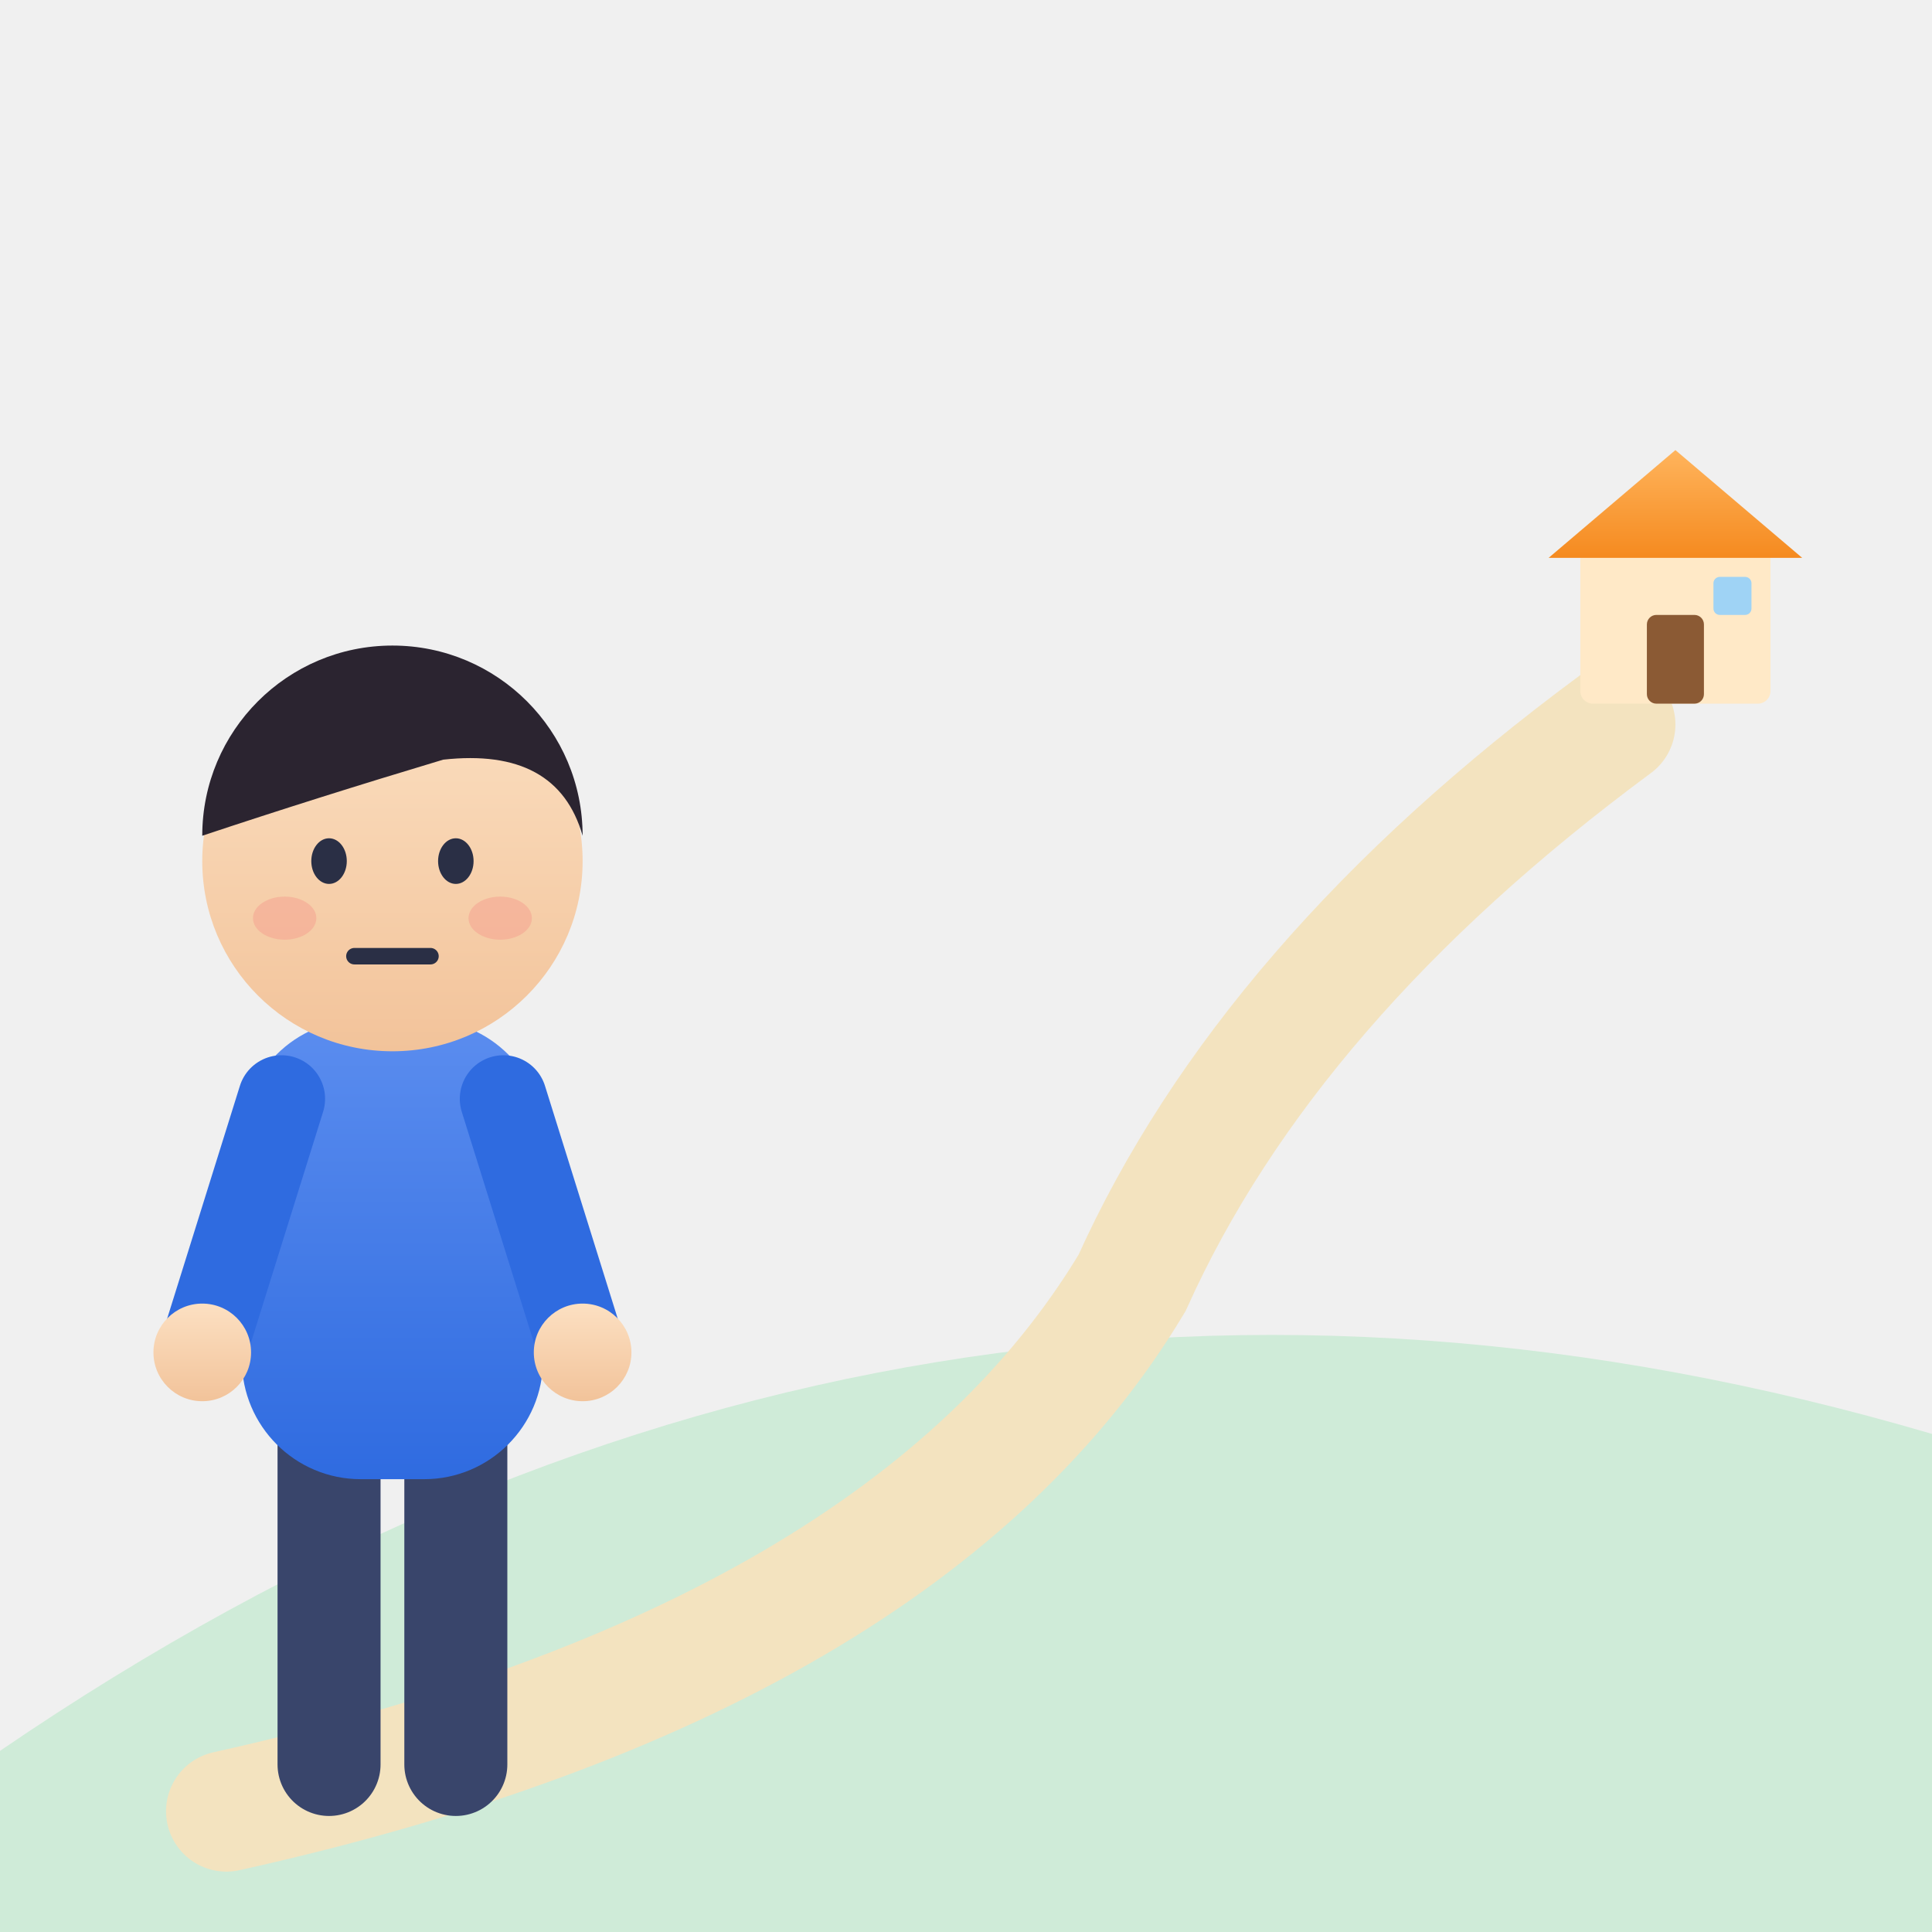
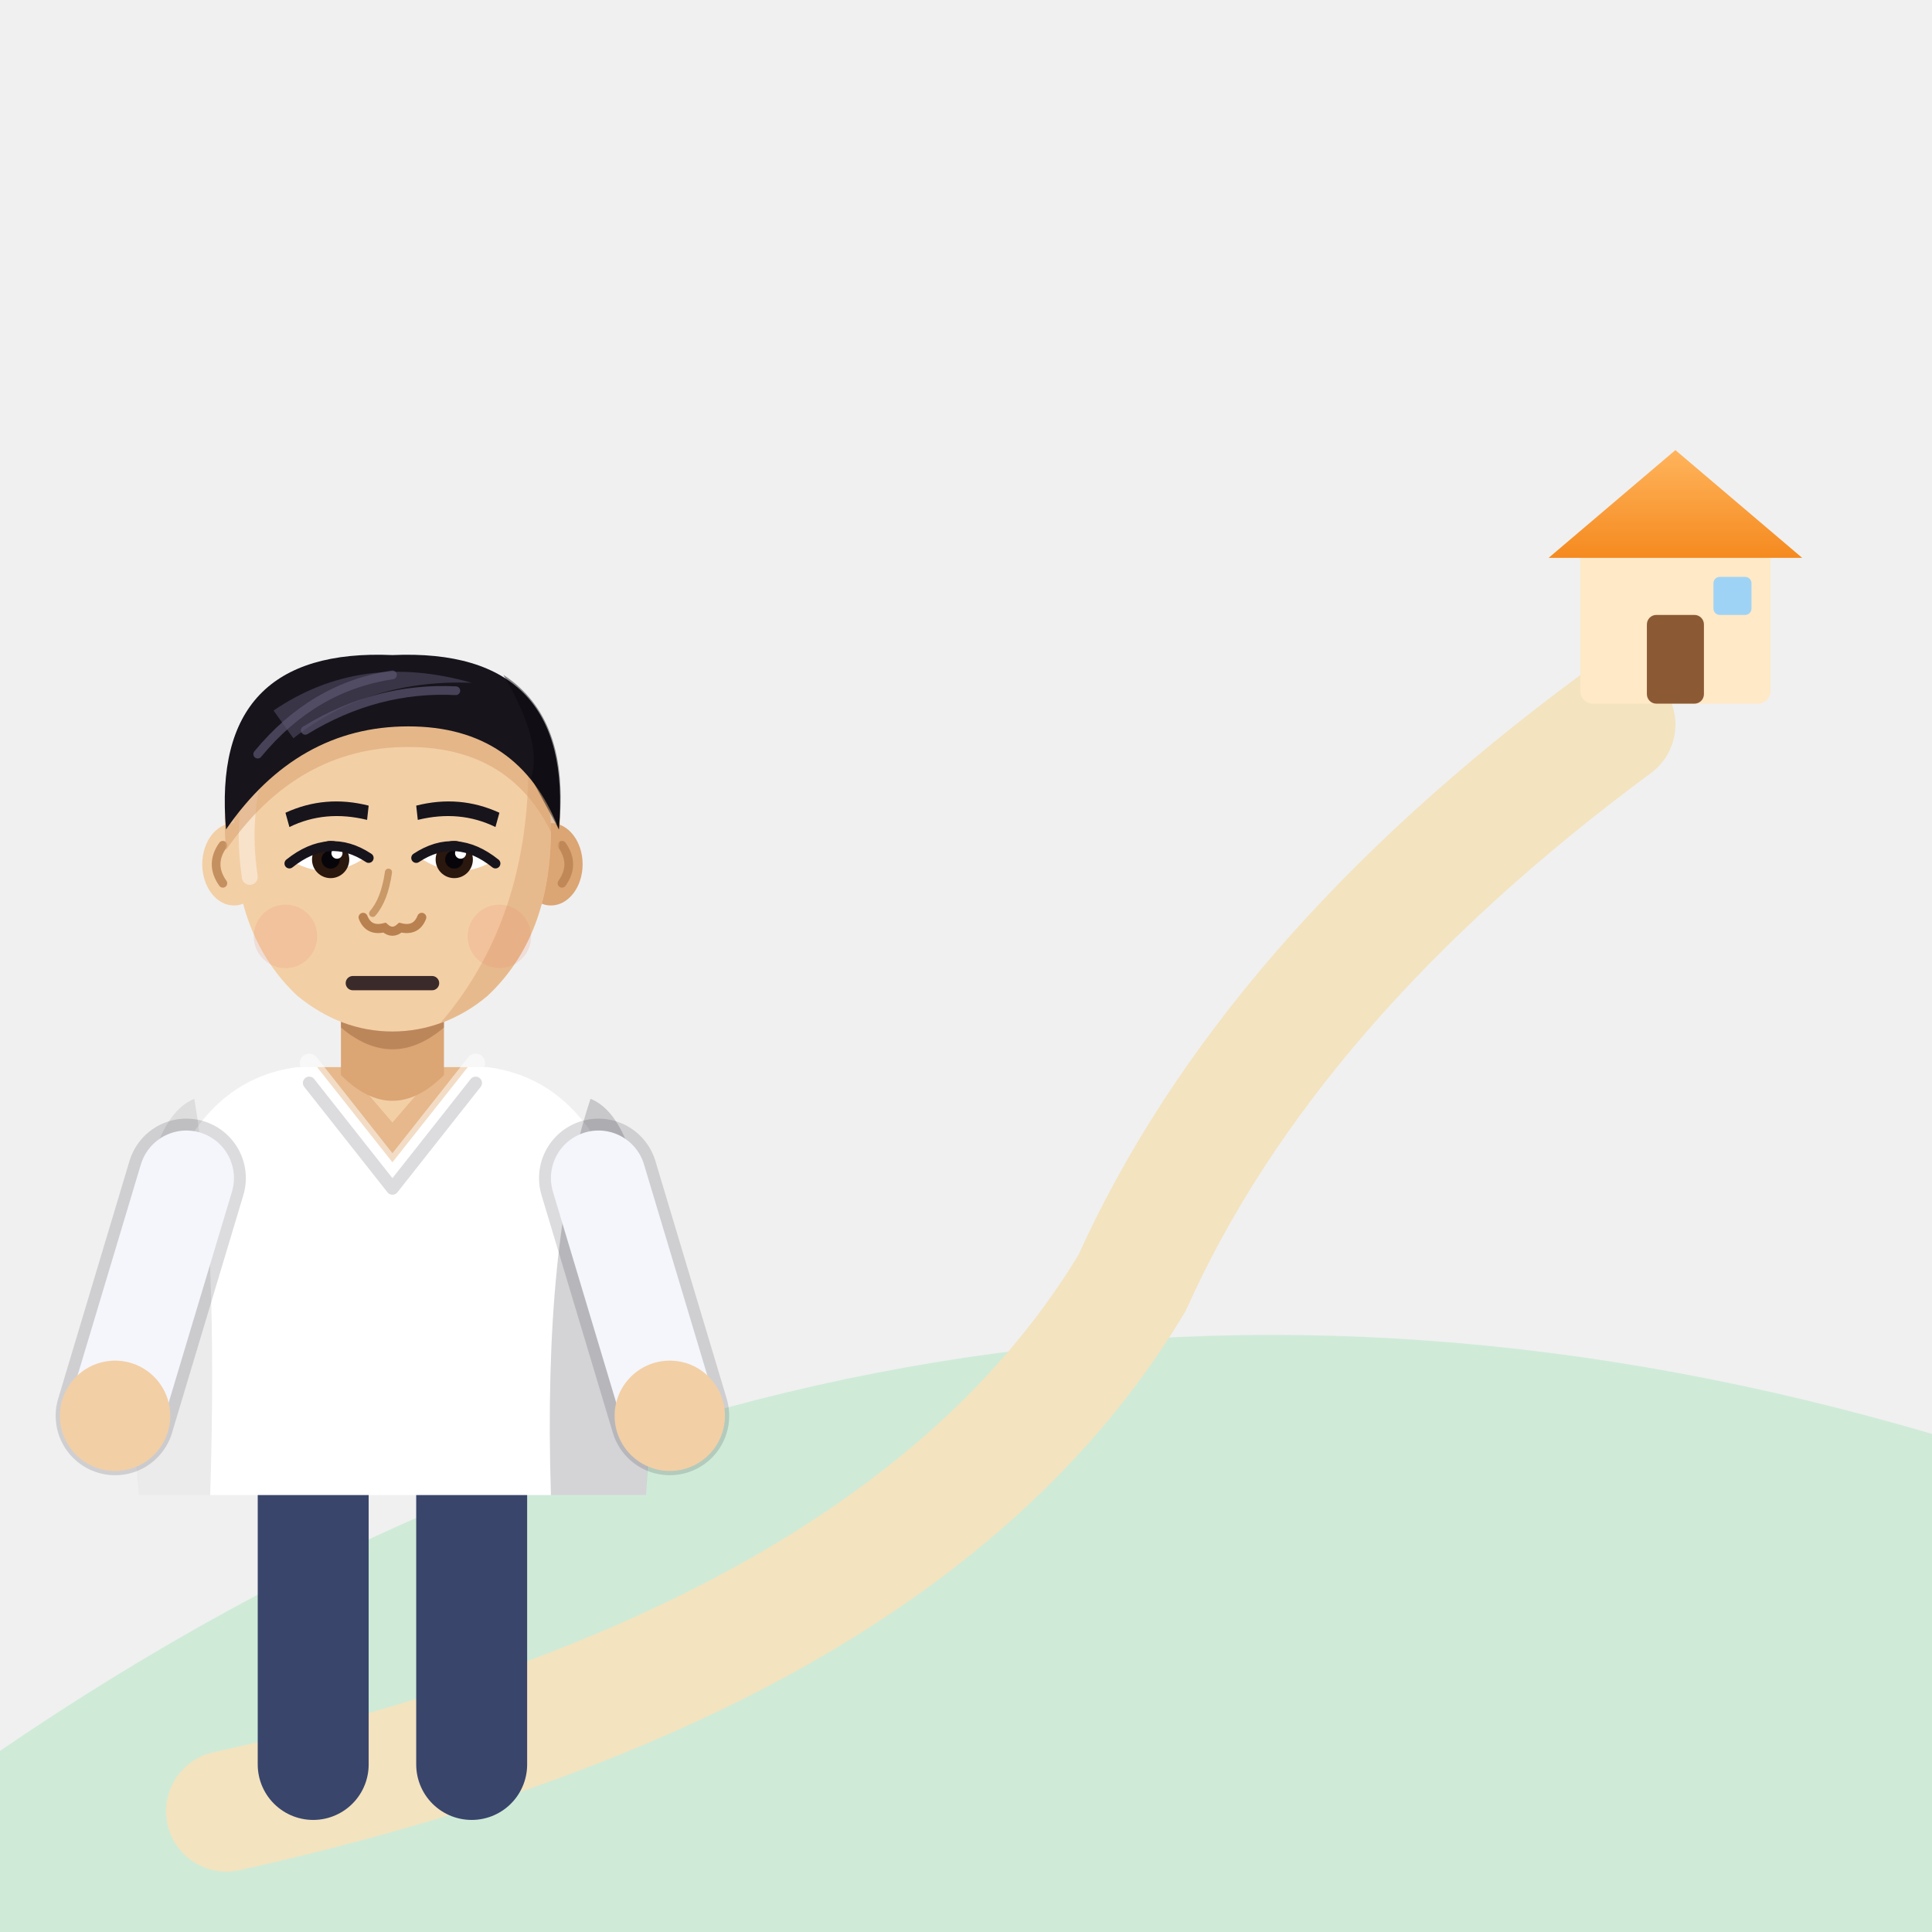
<svg xmlns="http://www.w3.org/2000/svg" viewBox="0 0 256 256">
  <defs>
    <linearGradient id="sk" x1="0" y1="0" x2="0" y2="1">
      <stop offset="0" stop-color="#FCE0C2" />
      <stop offset="1" stop-color="#F2C39A" />
    </linearGradient>
    <linearGradient id="bl" x1="0" y1="0" x2="0" y2="1">
      <stop offset="0" stop-color="#5B8DEF" />
      <stop offset="1" stop-color="#2F6BE0" />
    </linearGradient>
    <linearGradient id="gr" x1="0" y1="0" x2="0" y2="1">
      <stop offset="0" stop-color="#4CC9A0" />
      <stop offset="1" stop-color="#1FA57C" />
    </linearGradient>
    <linearGradient id="or" x1="0" y1="0" x2="0" y2="1">
      <stop offset="0" stop-color="#FFB45C" />
      <stop offset="1" stop-color="#F58A1F" />
    </linearGradient>
    <linearGradient id="pk" x1="0" y1="0" x2="0" y2="1">
      <stop offset="0" stop-color="#FF8FA8" />
      <stop offset="1" stop-color="#EE5B7E" />
    </linearGradient>
    <linearGradient id="ye" x1="0" y1="0" x2="0" y2="1">
      <stop offset="0" stop-color="#FFE27A" />
      <stop offset="1" stop-color="#FFC531" />
    </linearGradient>
    <linearGradient id="pu" x1="0" y1="0" x2="0" y2="1">
      <stop offset="0" stop-color="#A58BFF" />
      <stop offset="1" stop-color="#7B5CF0" />
    </linearGradient>
    <linearGradient id="wh" x1="0" y1="0" x2="0" y2="1">
      <stop offset="0" stop-color="#FFFFFF" />
      <stop offset="1" stop-color="#E6ECF8" />
    </linearGradient>
+     <clipPath id="gnd">
+       <rect x="0" y="0" width="256" height="233" />
+     </clipPath>
  </defs>
  <path d="M0 232 Q120 150 256 190 V256 H0z" fill="#CFEBD8" />
  <path d="M30 240 Q120 220 150 170 Q168 130 214 96" fill="none" stroke="#F3E3BF" stroke-width="16" stroke-linecap="round" />
  <g transform="translate(222 84) scale(0.42)">
    <rect x="-30" y="-28" width="60" height="50" rx="4" fill="#FFE9C7" />
    <path d="M-40 -24 L0 -58 L40 -24z" fill="url(#or)" />
    <rect x="-9" y="-6" width="18" height="28" rx="3" fill="#8B5A34" />
    <rect x="12" y="-18" width="12" height="12" rx="2" fill="#9FD3F5" />
  </g>
  <g transform="translate(52 238) scale(1.05)">
-     <path d="M-8 -46 V-4" fill="none" stroke="#39456B" stroke-width="13" stroke-linecap="round" stroke-linejoin="round" />
-     <path d="M8 -46 V-4" fill="none" stroke="#39456B" stroke-width="13" stroke-linecap="round" stroke-linejoin="round" />
-     <rect x="-19" y="-98" width="38" height="58" rx="15" fill="url(#bl)" />
-     <path d="M-14 -88 Q-19 -72 -24 -56" fill="none" stroke="#2F6BE0" stroke-width="11" stroke-linecap="round" stroke-linejoin="round" />
-     <circle cx="-24" cy="-56" r="6.16" fill="url(#sk)" />
-     <path d="M14 -88 Q19 -72 24 -56" fill="none" stroke="#2F6BE0" stroke-width="11" stroke-linecap="round" stroke-linejoin="round" />
-     <circle cx="24" cy="-56" r="6.16" fill="url(#sk)" />
-     <circle cx="0" cy="-118" r="24" fill="url(#sk)" />
-     <ellipse cx="-13.6" cy="-110.8" rx="4" ry="2.72" fill="#F59A8B" opacity=".45" />
-     <ellipse cx="13.6" cy="-110.8" rx="4" ry="2.72" fill="#F59A8B" opacity=".45" />
-     <ellipse cx="-8" cy="-118" rx="2.24" ry="2.88" fill="#2A2F45" />
-     <ellipse cx="8" cy="-118" rx="2.24" ry="2.88" fill="#2A2F45" />
-     <path d="M-4.8 -106 h9.6" fill="none" stroke="#2A2F45" stroke-width="2.08" stroke-linecap="round" stroke-linejoin="round" />
-     <path d="M-24 -121.2 a24 24 0 0 1 48 0 q-3.2 -11.2 -17.6 -9.6 q-16 4.8 -30.4 9.6 z" fill="#2B2430" />
+     <path d="M-10 -42 V-4" fill="none" stroke="#39456B" stroke-width="14" stroke-linecap="round" stroke-linejoin="round" />
+     <path d="M10 -42 V-4" fill="none" stroke="#39456B" stroke-width="14" stroke-linecap="round" stroke-linejoin="round" />
+     <g transform="translate(0 -84)">
+       <g class="z63br">
+         <path d="M-32 46 Q-35 -5 -12 -8 L12 -8 Q35 -5 32 46 Z" fill="#FFFFFF" />
+         <path d="M32 46 Q35 0 25 -4 Q19 14 20 46 Z" fill="rgba(0,0,20,.17)" />
+         <path d="M-32 46 Q-35 0 -25 -4 Q-22 14 -23 46 Z" fill="rgba(0,0,20,.08)" />
+         <path d="M-28.500 14 Q-31 -2 -13 -6 Q-21.500 0 -22.500 15 Z" fill="rgba(255,255,255,.2)" />
+         <path d="M-9.500 -8 L0 4 L9.500 -8 Z" fill="#F3CFA6" />
+         <path d="M-9.500 -8 L0 4 L9.500 -8 L6 -8 L0 -1 L-6 -8 Z" fill="#DBA574" opacity=".55" />
+         <path d="M-10.500 -8.500 L0 4.800 L10.500 -8.500" fill="none" stroke="rgba(255,255,255,.5)" stroke-width="2.400" stroke-linecap="round" stroke-linejoin="round" />
+         <path d="M-10.500 -6 L0 7.300 L10.500 -6" fill="none" stroke="rgba(0,0,20,.14)" stroke-width="1.600" stroke-linecap="round" stroke-linejoin="round" />
+       </g>
+       <path d="M-6.500 -18 h13 v11 q-6.500 6.500 -13 0 Z" fill="#DBA574" />
+       <path d="M-6.500 -18 h13 v5 Q0 -7.500 -6.500 -13 Z" fill="rgba(110,55,25,.28)" />
+       <ellipse cx="-20" cy="-33.600" rx="4" ry="5.200" fill="#F3CFA6" />
+       <ellipse cx="20" cy="-33.600" rx="4" ry="5.200" fill="#DBA574" />
+       <path d="M-21.400 -36 q-1.700 2.400 0 4.800 M21.400 -36 q1.700 2.400 0 4.800" fill="none" stroke="#B9814F" stroke-width="1.100" stroke-linecap="round" opacity=".8" />
+       <path d="M-20 -38 Q-20 -58 0 -58 Q20 -58 20 -38 Q20 -24.500 12 -17 Q6.500 -12.500 0 -12.500 Q-6.500 -12.500 -12 -17 Q-20 -24.500 -20 -38 Z" fill="#F3CFA6" />
+       <path d="M12 -17 Q20 -24.500 20 -38 Q19.600 -46 17 -51 Q18.500 -28 6 -13.500 Q9.500 -14.800 12 -17 Z" fill="#DBA574" opacity=".5" />
+       <path d="M-16.800 -47 Q-19.200 -40 -18 -32" fill="none" stroke="rgba(255,255,255,.4)" stroke-width="2" stroke-linecap="round" />
+       <path d="M-21 -38 Q-23 -61 0 -60 Q23 -61 21 -38 Q16 -51 2 -51 Q-12 -51 -21 -38 Z" transform="translate(0 2.600)" fill="#DBA574" opacity=".6" />
+       <path d="M-21 -38 Q-23 -61 0 -60 Q23 -61 21 -38 Q16 -51 2 -51 Q-12 -51 -21 -38 Z" fill="#17141C" />
+       <path d="M-15 -53 Q-4 -60.500 10 -56.500 Q-3 -57 -12.500 -49.500 Z" fill="#5B5670" opacity=".5" />
+       <path d="M-17 -47.500 Q-10 -56 0 -57.500 M-11 -50.500 Q-2 -56 8 -55.500" fill="none" stroke="#5B5670" stroke-width="1.100" stroke-linecap="round" opacity=".7" />
+       <path d="M21 -38 Q22.500 -52 14 -57.500 Q19 -49 17.500 -44.500 Z" fill="#07060A" opacity=".45" />
+       <circle cx="-13.500" cy="-24.500" r="4" fill="#E8866C" opacity=".18" />
+       <circle cx="13.500" cy="-24.500" r="4" fill="#E8866C" opacity=".18" />
+       <path d="M-13.500 -40.100 Q-8.500 -42.400 -3 -41 L-3.200 -39.200 Q-8.500 -40.500 -13 -38.300 Z M13.500 -40.100 Q8.500 -42.400 3 -41 L3.200 -39.200 Q8.500 -40.500 13 -38.300 Z" fill="#17141C" />
+       <g class="z63eye" style="animation-delay:-3s">
+         <path d="M-12.500 -33.900 Q-8 -37.200 -3.500 -34.400 Q-8 -31.400 -12.500 -33.900 Z M12.500 -33.900 Q8 -37.200 3.500 -34.400 Q8 -31.400 12.500 -33.900 Z" fill="#fff" />
+         <circle cx="-7.800" cy="-34.200" r="2.350" fill="#2A170E" />
+         <circle cx="7.800" cy="-34.200" r="2.350" fill="#2A170E" />
+         <circle cx="-7.800" cy="-34.200" r="1.150" fill="#07050A" />
+         <circle cx="7.800" cy="-34.200" r="1.150" fill="#07050A" />
+         <circle cx="-7" cy="-35" r=".7" fill="#fff" />
+         <circle cx="8.600" cy="-35" r=".7" fill="#fff" />
+         <path d="M-13 -33.700 Q-8 -37.700 -3 -34.400 M13 -33.700 Q8 -37.700 3 -34.400" fill="none" stroke="#17141C" stroke-width="1.250" stroke-linecap="round" />
+       </g>
+       <path d="M-.5 -32.600 Q-1 -29.100 -2.500 -27.400" fill="none" stroke="#B9814F" stroke-width=".9" stroke-linecap="round" opacity=".7" />
+       <path d="M-3.700 -26.900 Q-3 -25.100 -1 -25.600 Q0 -24.700 1 -25.600 Q3 -25.100 3.700 -26.900" fill="none" stroke="#B9814F" stroke-width="1.150" stroke-linecap="round" />
+       <path d="M-5 -18.6 h10" fill="none" stroke="#3A2A2A" stroke-width="1.8" stroke-linecap="round" />
+     </g>
+     <path d="M-26 -78 Q-30.5 -63 -35 -48" fill="none" stroke="rgba(0,0,20,.14)" stroke-width="15" stroke-linecap="round" stroke-linejoin="round" />
+     <path d="M-26 -78 Q-30.5 -63 -35 -48" fill="none" stroke="#F4F6FB" stroke-width="12" stroke-linecap="round" stroke-linejoin="round" />
+     <circle cx="-35" cy="-48" r="6.96" fill="#F3CFA6" />
+     <path d="M26 -78 Q30.5 -63 35 -48" fill="none" stroke="rgba(0,0,20,.14)" stroke-width="15" stroke-linecap="round" stroke-linejoin="round" />
+     <path d="M26 -78 Q30.5 -63 35 -48" fill="none" stroke="#F4F6FB" stroke-width="12" stroke-linecap="round" stroke-linejoin="round" />
+     <circle cx="35" cy="-48" r="6.96" fill="#F3CFA6" />
  </g>
</svg>
